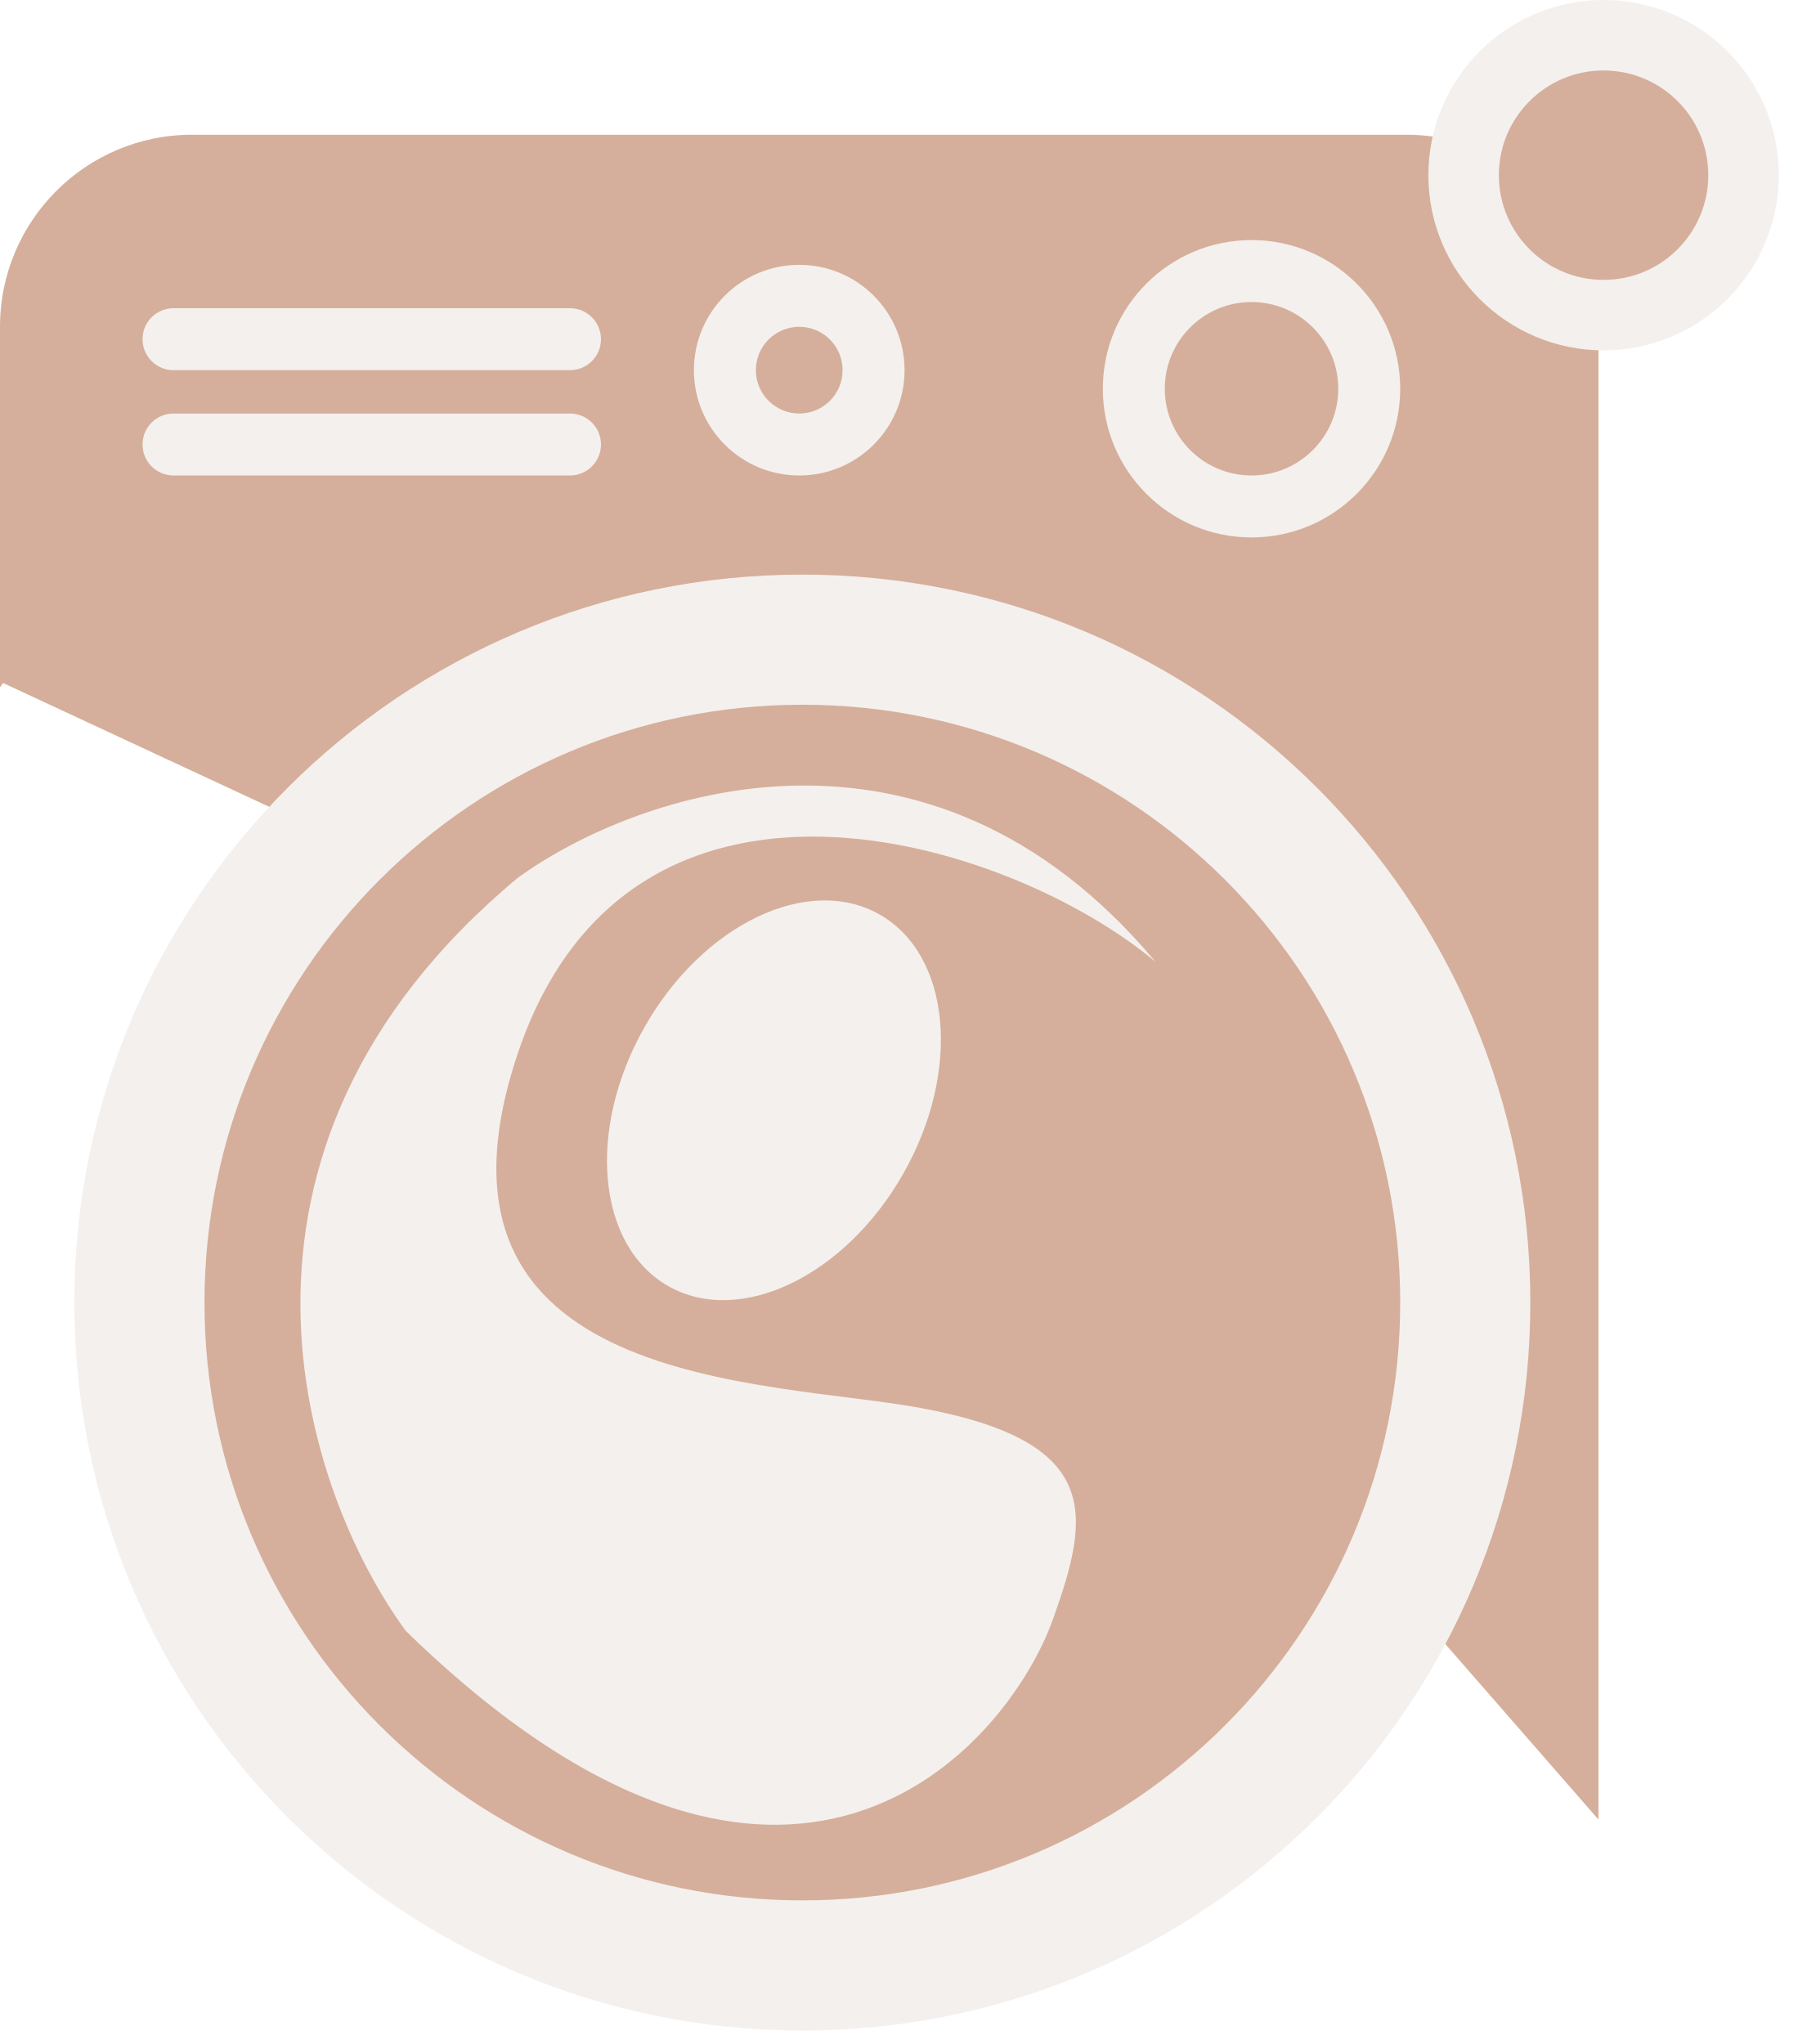
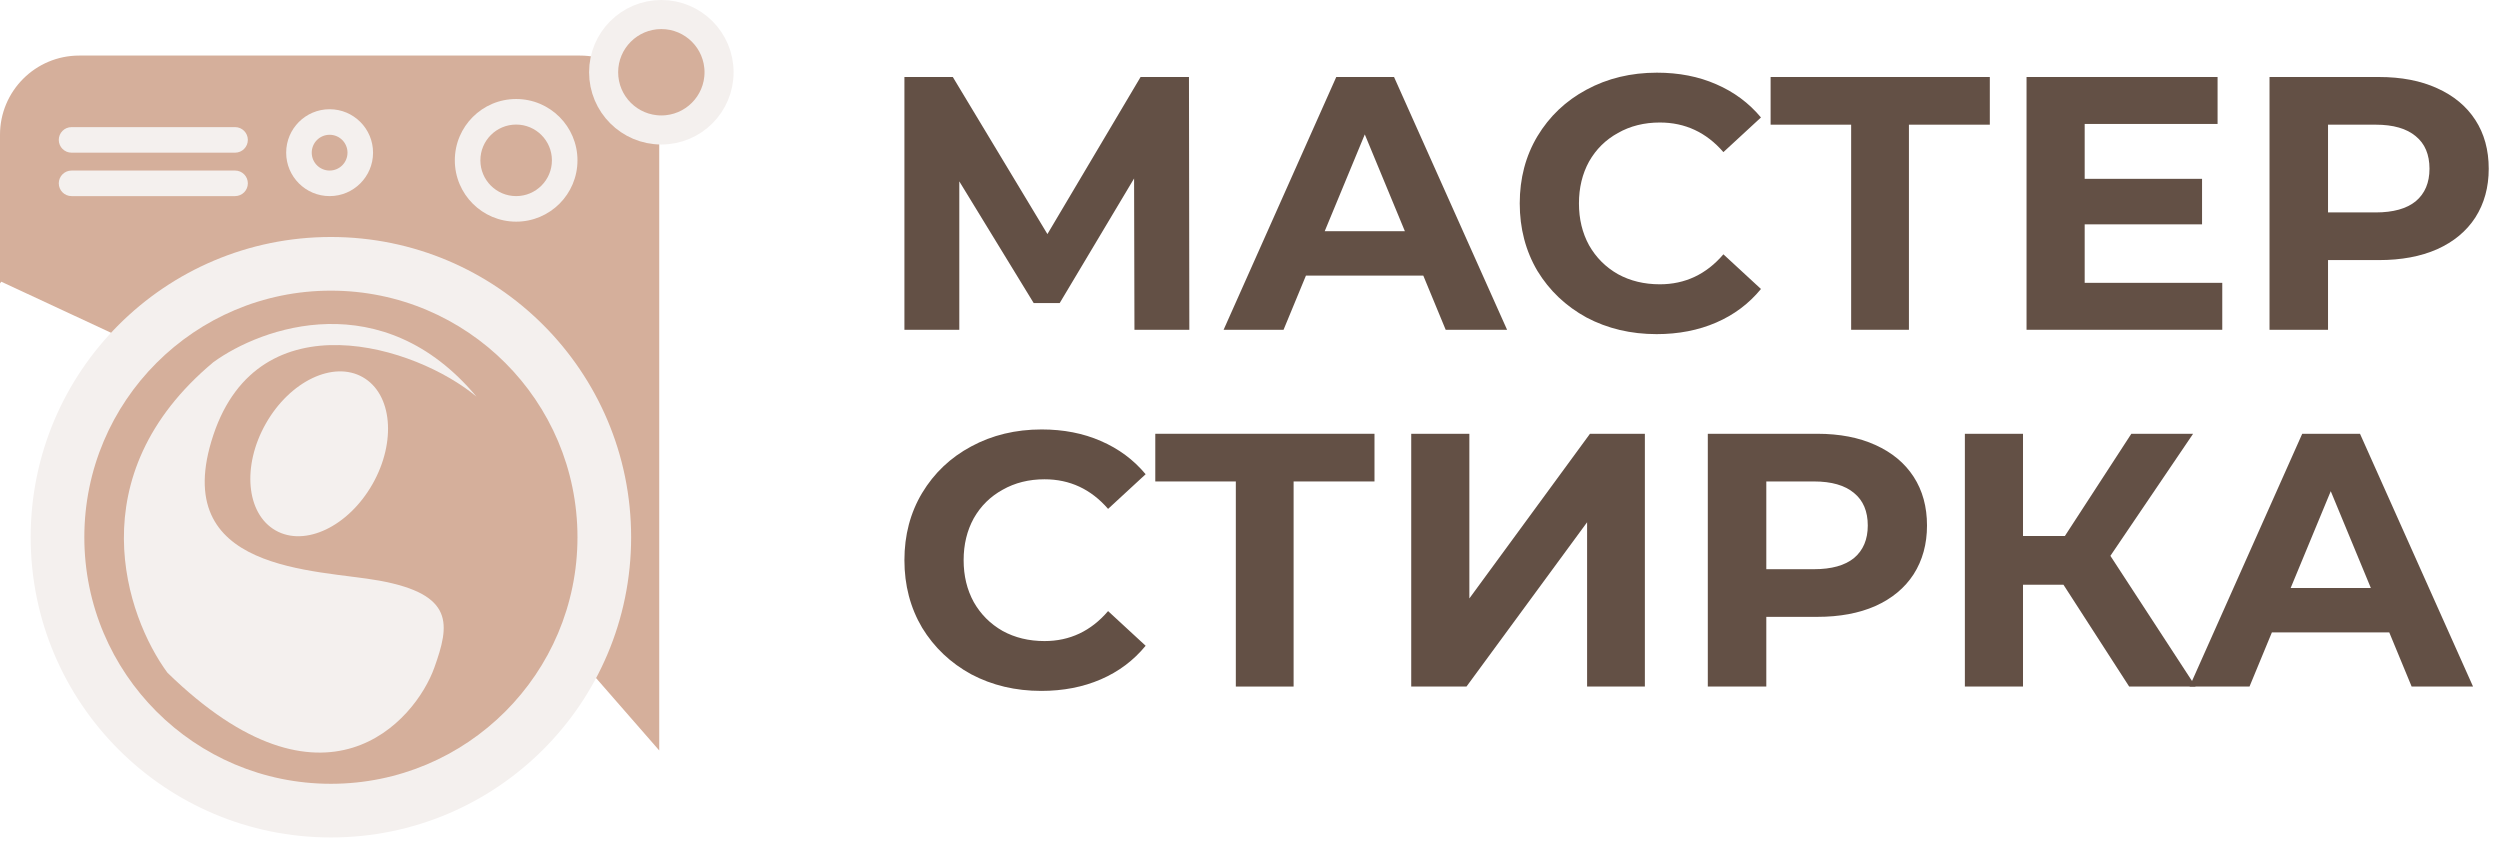
- <svg xmlns="http://www.w3.org/2000/svg" width="51" height="58" viewBox="0 0 51 58" fill="none">
+ <svg xmlns="http://www.w3.org/2000/svg" width="172" height="58" viewBox="0 0 172 58" fill="none">
+   <path d="M163.671 5.298C165.211 5.298 166.545 5.555 167.671 6.068C168.814 6.582 169.692 7.31 170.304 8.255C170.917 9.199 171.224 10.317 171.224 11.609C171.224 12.884 170.917 14.002 170.304 14.963C169.692 15.907 168.814 16.636 167.671 17.149C166.545 17.646 165.211 17.894 163.671 17.894H160.168V22.689H156.143V5.298H163.671ZM163.447 14.615C164.656 14.615 165.576 14.358 166.205 13.845C166.835 13.315 167.149 12.569 167.149 11.609C167.149 10.631 166.835 9.886 166.205 9.373C165.576 8.843 164.656 8.578 163.447 8.578H160.168V14.615H163.447Z" fill="#635045" />
+   <path d="M152.892 19.459V22.689H139.426V5.298H152.569V8.528H143.426V12.304H151.501V15.435H143.426V19.459H152.892Z" fill="#635045" />
+   <path d="M136.899 8.578H131.334V22.689H127.359V8.578H121.818V5.298H136.899V8.578Z" fill="#635045" />
+   <path d="M113.974 22.988C112.202 22.988 110.595 22.607 109.154 21.845C107.73 21.066 106.603 19.998 105.775 18.64C104.964 17.265 104.558 15.716 104.558 13.994C104.558 12.271 104.964 10.731 105.775 9.373C106.603 7.998 107.73 6.93 109.154 6.168C110.595 5.389 112.21 5 113.999 5C115.506 5 116.864 5.265 118.073 5.795C119.299 6.325 120.326 7.087 121.154 8.081L118.57 10.466C117.394 9.108 115.937 8.429 114.197 8.429C113.121 8.429 112.16 8.669 111.315 9.149C110.471 9.613 109.808 10.267 109.328 11.112C108.864 11.957 108.632 12.917 108.632 13.994C108.632 15.07 108.864 16.031 109.328 16.876C109.808 17.72 110.471 18.383 111.315 18.863C112.16 19.327 113.121 19.559 114.197 19.559C115.937 19.559 117.394 18.872 118.57 17.497L121.154 19.882C120.326 20.892 119.299 21.662 118.073 22.192C116.848 22.723 115.481 22.988 113.974 22.988Z" fill="#635045" />
+   <path d="M97.923 18.963H89.848L88.308 22.689H84.184L91.935 5.298H95.91L103.687 22.689H99.463L97.923 18.963ZM96.656 15.907L93.898 9.248L91.14 15.907H96.656Z" fill="#635045" />
+   <path d="M78.05 22.689L78.025 12.279L72.907 20.851H71.118L66 12.478V22.689H62.224V5.298H65.553L72.062 16.105L78.472 5.298H81.801L81.826 22.689H78.05Z" fill="#635045" />
+   <path d="M164.381 43.509H156.306L154.766 47.235H150.642L158.393 29.844H162.368L170.145 47.235H165.921L164.381 43.509ZM163.114 40.453L160.356 33.794L157.598 40.453H163.114Z" fill="#635045" />
+   <path d="M141.966 40.229H139.183V47.235H135.183V29.844H139.183V36.875H142.065L146.636 29.844H150.885L145.195 38.242L151.059 47.235H146.487L141.966 40.229Z" fill="#635045" />
+   <path d="M125.025 29.844C126.565 29.844 127.899 30.101 129.025 30.614C130.168 31.128 131.046 31.857 131.658 32.801C132.271 33.745 132.578 34.863 132.578 36.155C132.578 37.43 132.271 38.548 131.658 39.509C131.046 40.453 130.168 41.182 129.025 41.695C127.899 42.192 126.565 42.44 125.025 42.44H121.522V47.235H117.497V29.844H125.025ZM124.801 39.161C126.01 39.161 126.93 38.904 127.559 38.391C128.188 37.861 128.503 37.115 128.503 36.155C128.503 35.178 128.188 34.432 127.559 33.919C126.93 33.389 126.01 33.124 124.801 33.124H121.522V39.161H124.801Z" fill="#635045" />
+   <path d="M97.092 29.844H101.092V41.173L109.39 29.844H113.167V47.235H109.192V35.931L100.894 47.235H97.092V29.844Z" fill="#635045" />
+   <path d="M94.565 33.124H89V47.235H85.025V33.124H79.484V29.844H94.565V33.124Z" fill="#635045" />
+   <path d="M71.64 47.534C69.868 47.534 68.261 47.153 66.82 46.391C65.396 45.612 64.269 44.544 63.441 43.186C62.63 41.811 62.224 40.262 62.224 38.54C62.224 36.817 62.63 35.277 63.441 33.919C64.269 32.544 65.396 31.476 66.82 30.714C68.261 29.935 69.876 29.546 71.665 29.546C73.172 29.546 74.53 29.811 75.739 30.341C76.965 30.871 77.992 31.633 78.82 32.627L76.236 35.012C75.06 33.654 73.603 32.975 71.864 32.975C70.787 32.975 69.826 33.215 68.981 33.695C68.137 34.159 67.474 34.813 66.994 35.658C66.53 36.503 66.298 37.463 66.298 38.54C66.298 39.616 66.53 40.577 66.994 41.422C67.474 42.267 68.137 42.929 68.981 43.409C69.826 43.873 70.787 44.105 71.864 44.105C73.603 44.105 75.06 43.418 76.236 42.043L78.82 44.428C77.992 45.438 76.965 46.209 75.739 46.739C74.514 47.269 73.147 47.534 71.64 47.534Z" fill="#635045" />
  <path d="M39.905 3.823C42.915 3.823 45.355 6.263 45.355 9.273V51.631L39.993 45.486C38.85 46.014 35.845 48.265 32.962 53.046C29.365 59.011 17.626 55.521 14.347 54.546L14.327 54.54C11.075 53.573 3.956 44.344 3.956 38.455C3.956 33.744 6.417 26.121 7.647 22.898L0.088 19.381C0.058 19.421 0.029 19.462 0 19.502V9.273C0 6.263 2.441 3.823 5.45 3.823H39.905Z" fill="#D5AF9B" />
  <path d="M39.73 36.961C39.73 46.33 32.135 53.925 22.766 53.925C13.397 53.925 5.802 46.33 5.802 36.961C5.802 27.592 13.397 19.997 22.766 19.997C32.135 19.997 39.73 27.592 39.73 36.961Z" fill="#D5AF9B" />
  <path d="M39.73 36.961C39.73 27.592 32.135 19.997 22.766 19.997C13.397 19.997 5.802 27.592 5.802 36.961C5.802 46.33 13.397 53.925 22.766 53.925C32.135 53.925 39.73 46.33 39.73 36.961ZM43.422 36.961C43.422 48.369 34.174 57.617 22.766 57.617C11.358 57.617 2.11 48.369 2.11 36.961C2.11 25.553 11.358 16.305 22.766 16.305C34.174 16.305 43.422 25.553 43.422 36.961Z" fill="#F4F0EE" />
  <path d="M14.679 24.919C5.327 32.724 8.673 42.41 11.515 46.278C22.326 56.825 28.567 49.618 29.885 45.926C30.94 42.973 31.292 40.902 26.106 39.949C21.799 39.158 11.515 39.422 14.679 29.929C17.843 20.436 28.625 23.805 32.786 27.292C26.317 19.557 18.019 22.487 14.679 24.919Z" fill="#F4F0EE" />
  <path d="M39.73 11.031C39.73 13.361 37.841 15.25 35.511 15.25C33.181 15.25 31.292 13.361 31.292 11.031C31.292 8.701 33.181 6.812 35.511 6.812C37.841 6.812 39.73 8.701 39.73 11.031Z" fill="#D5AF9B" />
  <path d="M37.972 11.031C37.972 9.672 36.87 8.57 35.511 8.57C34.151 8.57 33.05 9.672 33.05 11.031C33.05 12.39 34.151 13.492 35.511 13.492V15.25C33.181 15.25 31.292 13.361 31.292 11.031C31.292 8.701 33.181 6.812 35.511 6.812C37.841 6.812 39.73 8.701 39.73 11.031C39.73 13.361 37.841 15.25 35.511 15.25V13.492C36.87 13.492 37.972 12.39 37.972 11.031Z" fill="#F4F0EE" />
  <path d="M25.628 33.307C23.972 36.219 20.988 37.646 18.962 36.494C16.936 35.342 16.637 32.048 18.293 29.136C19.948 26.224 22.933 24.798 24.958 25.95C26.984 27.102 27.283 30.396 25.628 33.307Z" fill="#F4F0EE" />
  <path d="M23.908 10.504C23.908 9.824 23.358 9.273 22.678 9.273C21.998 9.273 21.447 9.824 21.447 10.504C21.447 11.183 21.998 11.734 22.678 11.734V13.492C21.027 13.492 19.689 12.154 19.689 10.504C19.689 8.853 21.027 7.515 22.678 7.515C24.328 7.515 25.666 8.853 25.666 10.504C25.666 12.154 24.328 13.492 22.678 13.492V11.734C23.358 11.734 23.908 11.183 23.908 10.504Z" fill="#F4F0EE" />
  <path d="M16.173 8.746C16.659 8.746 17.052 9.139 17.052 9.625C17.052 10.11 16.659 10.504 16.173 10.504H4.923C4.437 10.504 4.044 10.11 4.044 9.625C4.044 9.139 4.437 8.746 4.923 8.746H16.173Z" fill="#F4F0EE" />
  <path d="M16.173 11.734C16.659 11.734 17.052 12.128 17.052 12.613C17.052 13.099 16.659 13.492 16.173 13.492H4.923C4.437 13.492 4.044 13.099 4.044 12.613C4.044 12.128 4.437 11.734 4.923 11.734H16.173Z" fill="#F4F0EE" />
  <circle cx="45.5" cy="4.971" r="3.971" fill="#D5AF9B" stroke="#F4F0EE" stroke-width="2" />
</svg>
